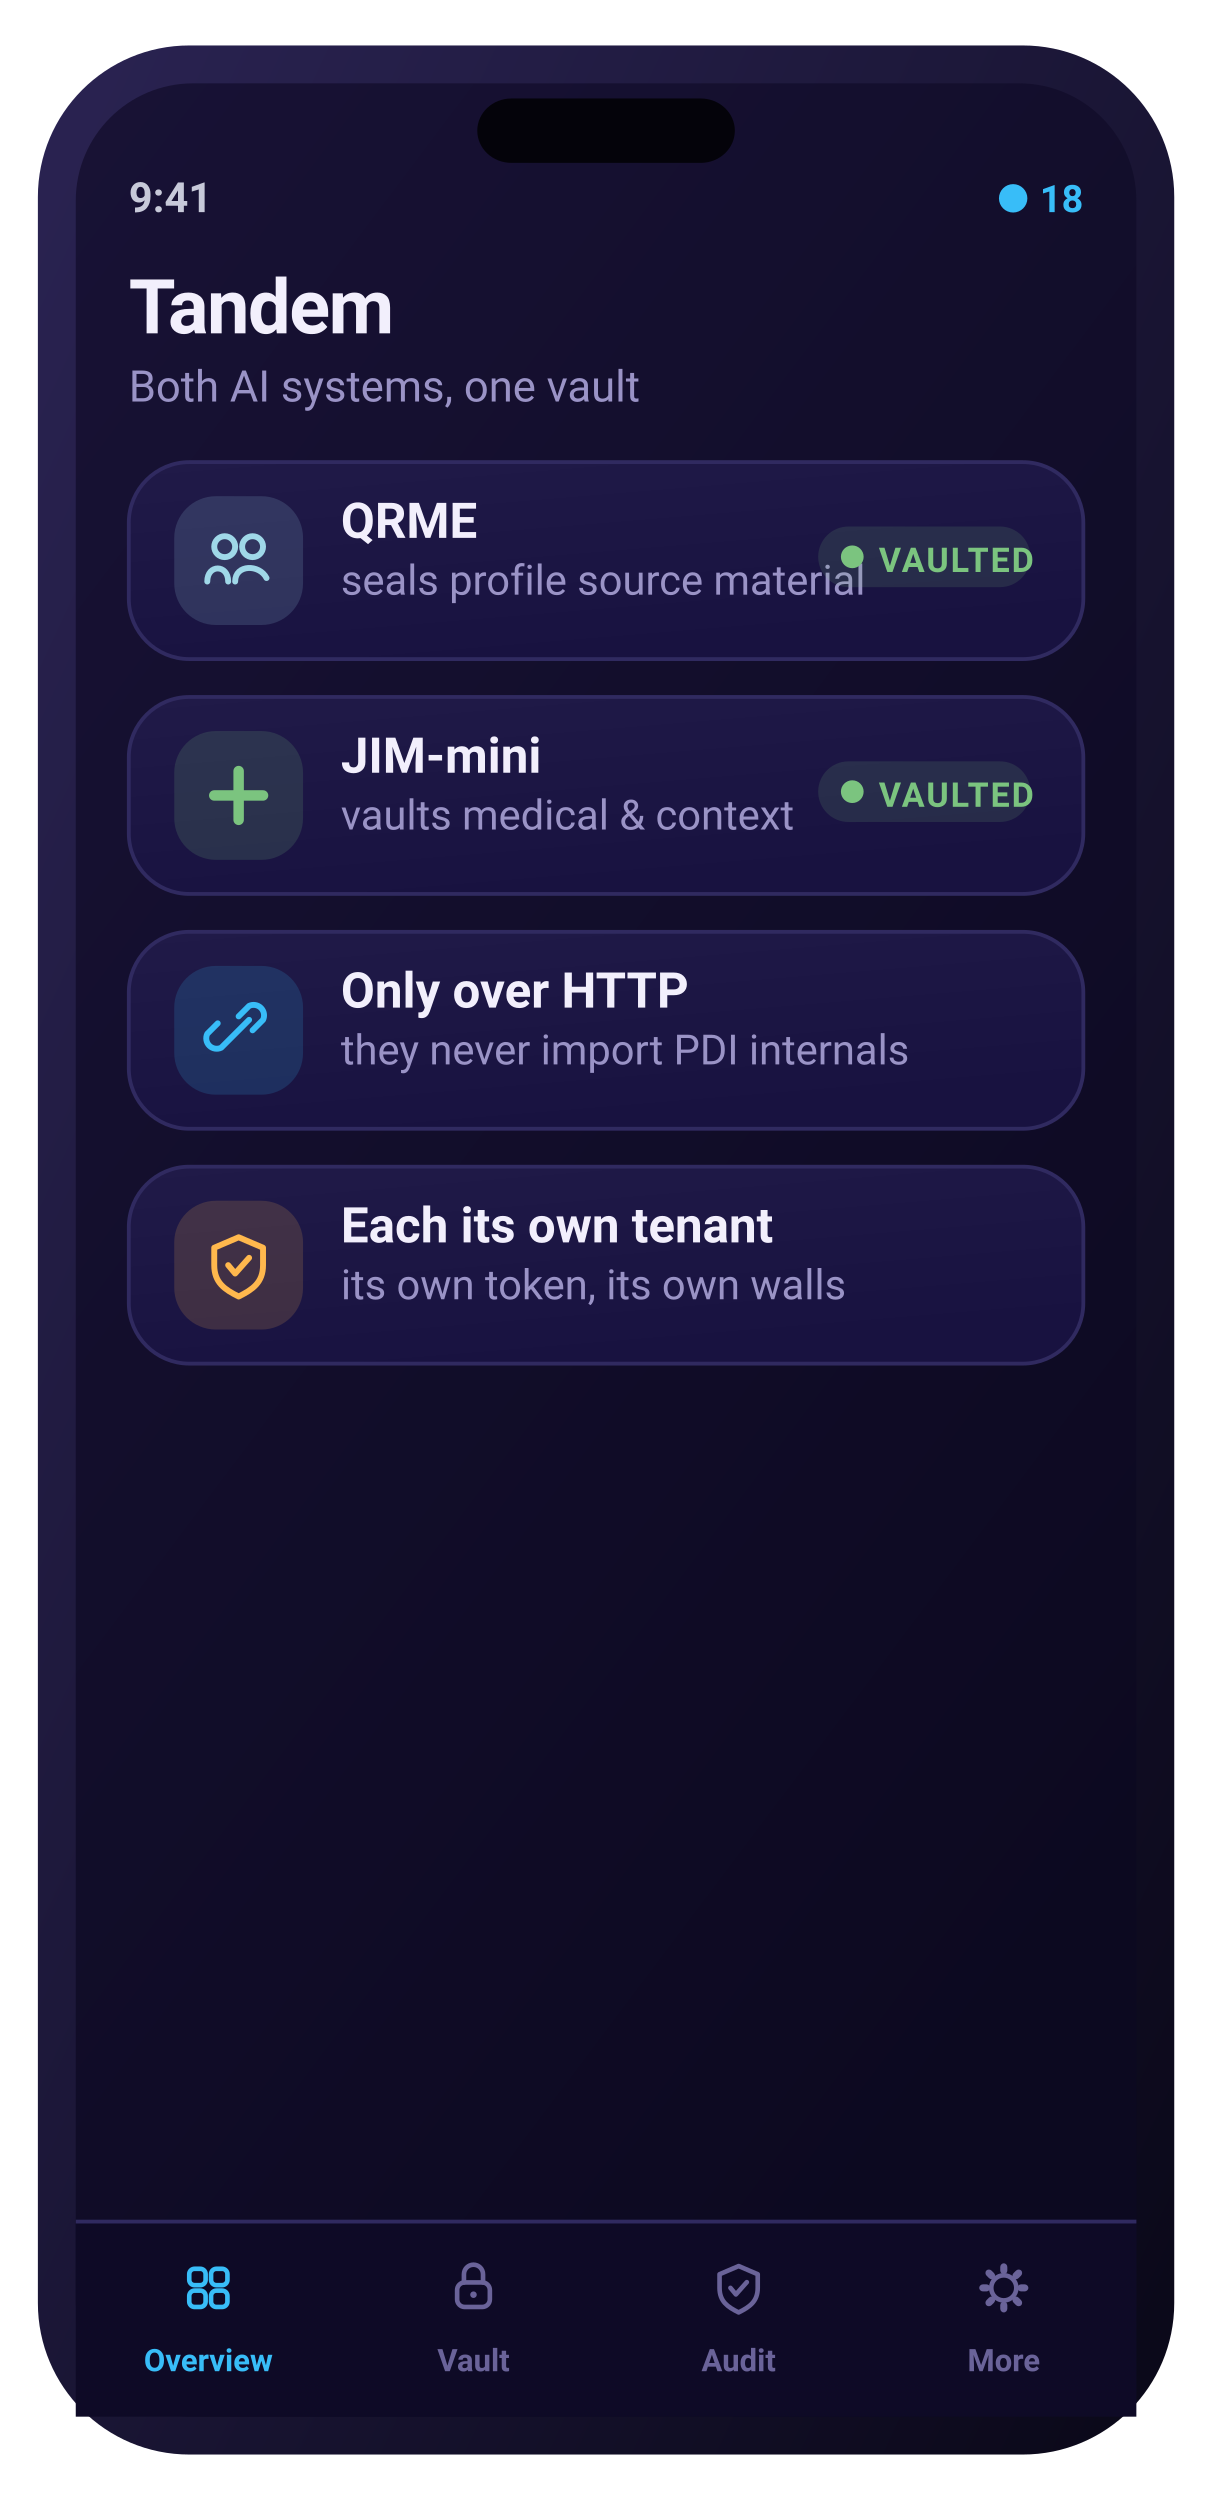
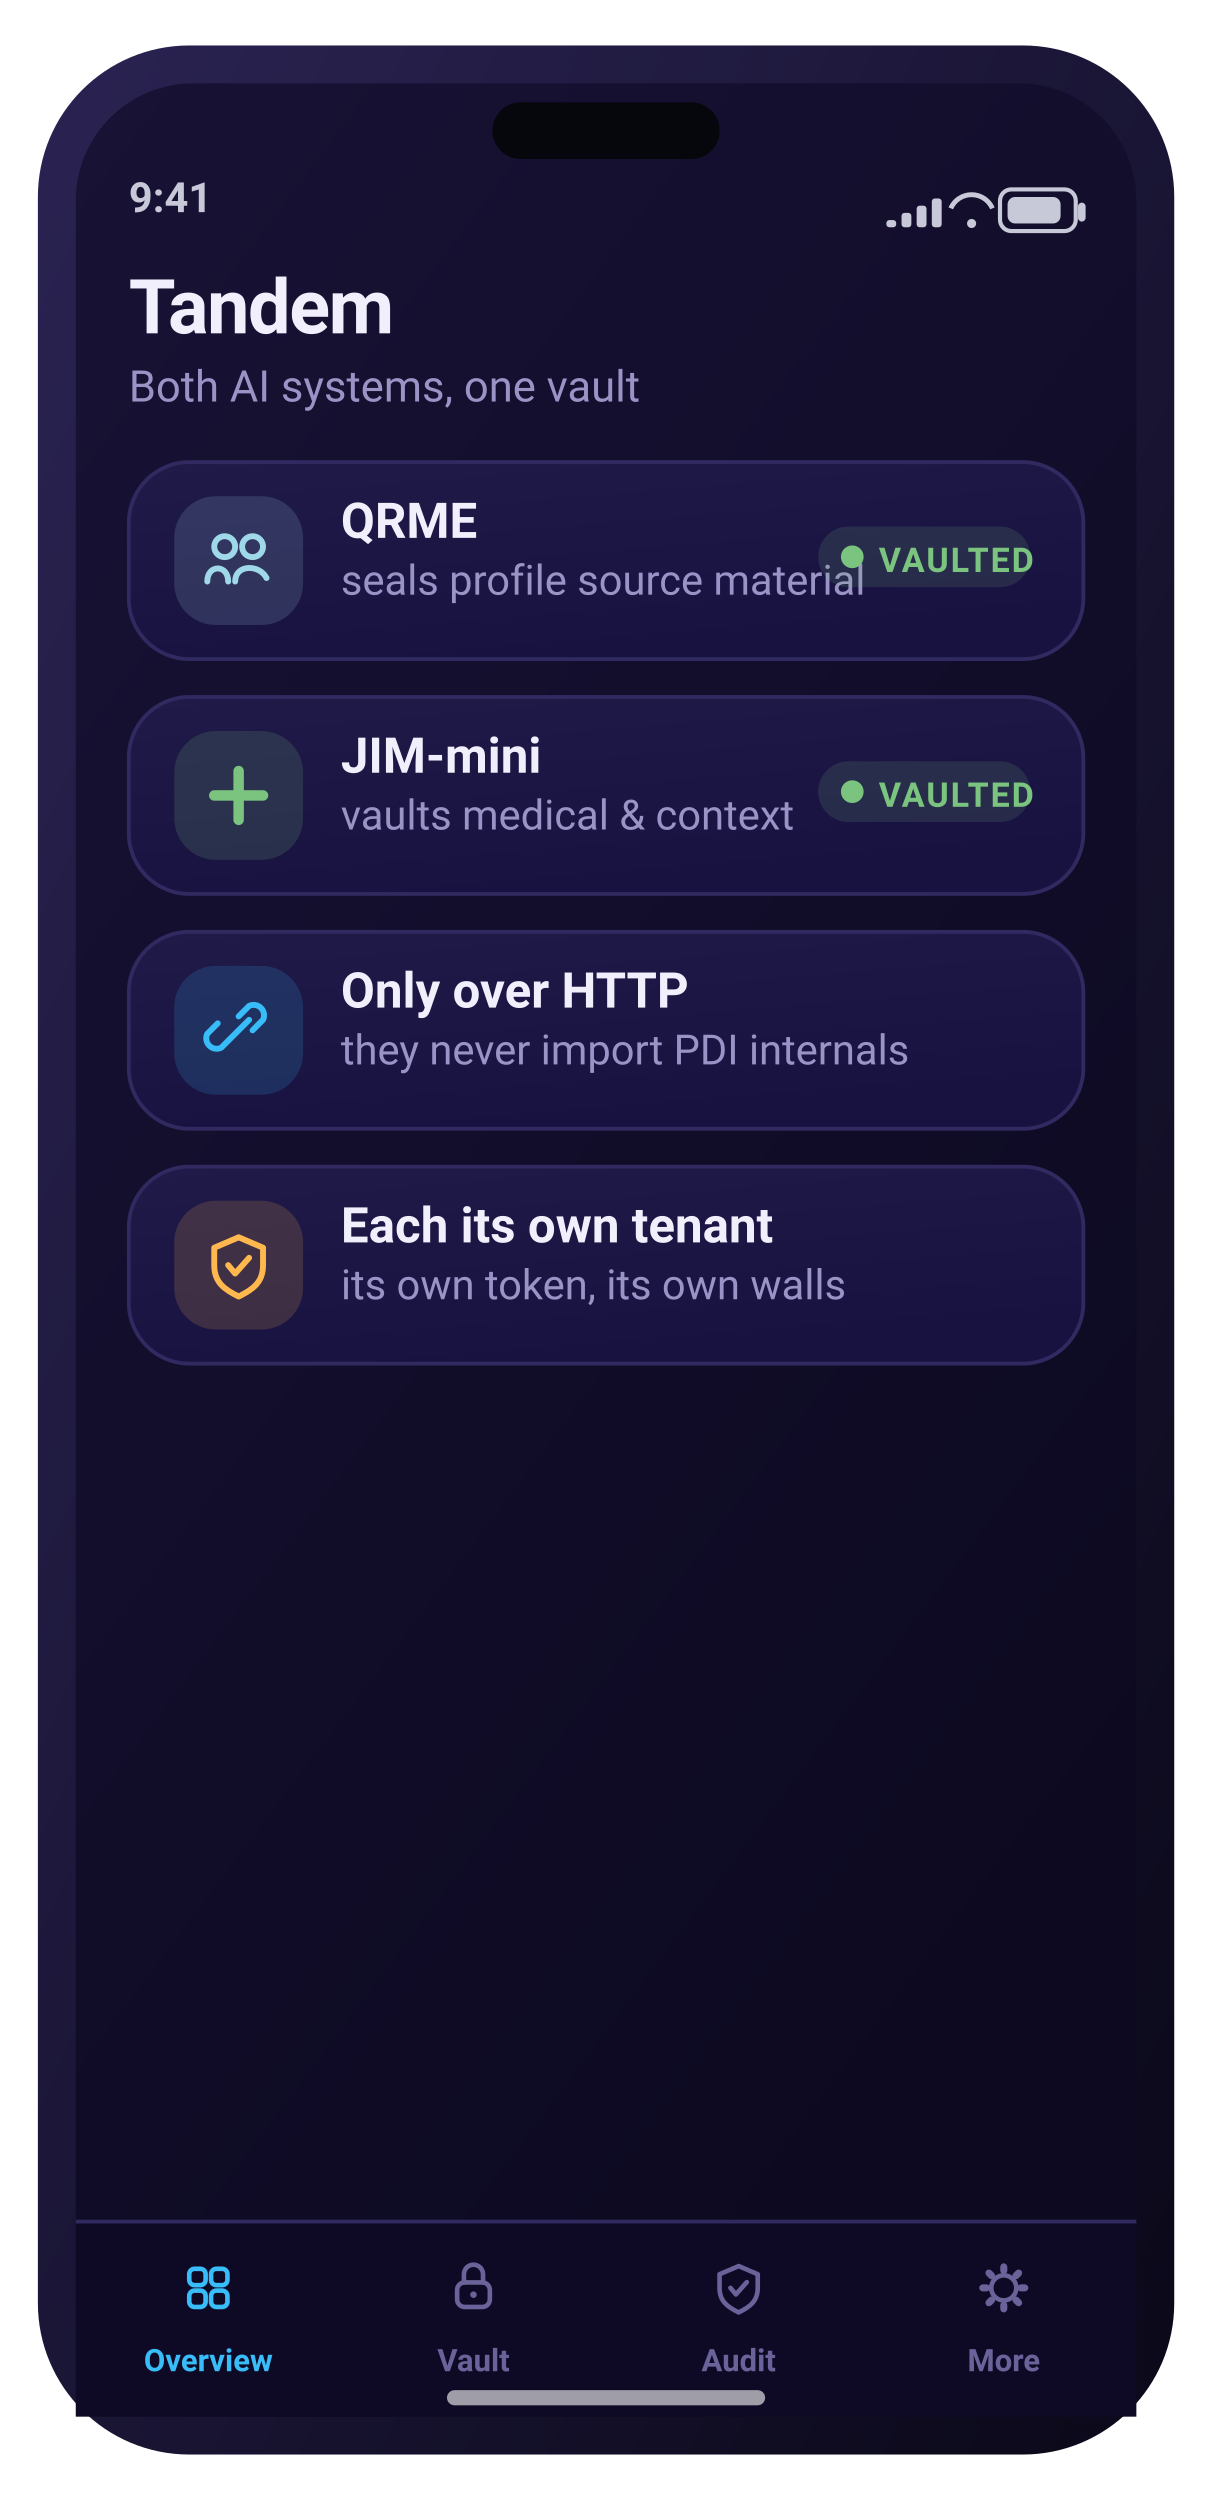
<svg xmlns="http://www.w3.org/2000/svg" width="320" height="660" viewBox="0 0 320 660" role="img" aria-label="Tandem screen">
  <defs>
    <linearGradient id="gScr" x1="0" y1="0" x2="0.6" y2="1">
      <stop offset="0" stop-color="#181235" />
      <stop offset="1" stop-color="#0c0920" />
    </linearGradient>
    <linearGradient id="gFrame" x1="0" y1="0" x2="1" y2="1">
      <stop offset="0" stop-color="#2a2352" />
      <stop offset="1" stop-color="#0a0818" />
    </linearGradient>
    <linearGradient id="gCard" x1="0" y1="0" x2="0.4" y2="1">
      <stop offset="0" stop-color="#201a48" />
      <stop offset="1" stop-color="#181240" />
    </linearGradient>
    <linearGradient id="gBrand" x1="0" y1="0" x2="1" y2="0">
      <stop offset="0" stop-color="#38bdf8" />
      <stop offset="1" stop-color="#7dd3fc" />
    </linearGradient>
    <linearGradient id="gAmber" x1="0" y1="0" x2="1" y2="0">
      <stop offset="0" stop-color="#ffb84d" />
      <stop offset="1" stop-color="#ffd27a" />
    </linearGradient>
    <linearGradient id="mV" x1="0" y1="0" x2="1" y2="0">
      <stop offset="0" stop-color="#38bdf8" />
      <stop offset="1" stop-color="#7dd3fc" />
    </linearGradient>
    <linearGradient id="mA" x1="0" y1="0" x2="1" y2="0">
      <stop offset="0" stop-color="#ffb84d" />
      <stop offset="1" stop-color="#ff9f45" />
    </linearGradient>
    <linearGradient id="mG" x1="0" y1="0" x2="1" y2="0">
      <stop offset="0" stop-color="#5fb87a" />
      <stop offset="1" stop-color="#7bc47f" />
    </linearGradient>
    <linearGradient id="mC" x1="0" y1="0" x2="1" y2="0">
      <stop offset="0" stop-color="#6bb6d6" />
      <stop offset="1" stop-color="#9fd8e8" />
    </linearGradient>
    <radialGradient id="orb" cx="36%" cy="30%" r="78%">
      <stop offset="0" stop-color="#cbeeff" />
      <stop offset="38%" stop-color="#38bdf8" />
      <stop offset="78%" stop-color="#1f6fb2" />
      <stop offset="100%" stop-color="#0b2438" />
    </radialGradient>
    <radialGradient id="glow" cx="50%" cy="50%" r="50%">
      <stop offset="0" stop-color="#38bdf8" stop-opacity="0.5" />
      <stop offset="1" stop-color="#38bdf8" stop-opacity="0" />
    </radialGradient>
  </defs>
  <rect x="10.0" y="12.0" width="300.0" height="636.0" rx="40" fill="url(#gFrame)" />
  <rect x="20.0" y="22.0" width="280.0" height="616.0" rx="31" fill="url(#gScr)" />
-   <rect x="126.0" y="26.0" width="68.0" height="17.0" rx="9" fill="#04030a" />
+   <rect x="130.0" y="27.0" width="60.0" height="15.0" rx="7.5" fill="#05070d" />
  <text x="34.0" y="56.0" font-family="-apple-system,BlinkMacSystemFont,'SF Pro Display','SF Pro Text','Segoe UI',Roboto,system-ui,sans-serif" font-size="11" font-weight="600" fill="#c7c9d9" text-anchor="start">9:41</text>
-   <text x="286.0" y="56.0" font-family="-apple-system,BlinkMacSystemFont,'SF Pro Display','SF Pro Text','Segoe UI',Roboto,system-ui,sans-serif" font-size="10" font-weight="700" fill="#38bdf8" text-anchor="end">● 18</text>
+   <rect x="264.0" y="50.0" width="20.0" height="11.0" rx="3" fill="none" stroke="#c7c9d9" stroke-width="1.1" />
+   <rect x="266.0" y="52.0" width="14.0" height="7.0" rx="2" fill="#c7c9d9" />
+   <rect x="284.6" y="53.5" width="2.0" height="5.0" rx="1" fill="#c7c9d9" />
+   <path d="M251 55 a6 6 0 0 1 11 0" fill="none" stroke="#c7c9d9" stroke-width="1.3" />
+   <circle cx="256.5" cy="59" r="1.2" fill="#c7c9d9" />
+   <rect x="234.0" y="58.1" width="2.6" height="1.9" rx="0.8" fill="#c7c9d9" />
+   <rect x="238.0" y="56.2" width="2.6" height="3.8" rx="0.8" fill="#c7c9d9" />
+   <rect x="242.0" y="54.3" width="2.6" height="5.7" rx="0.8" fill="#c7c9d9" />
+   <rect x="246.0" y="52.4" width="2.6" height="7.6" rx="0.8" fill="#c7c9d9" />
  <text x="34.0" y="88.0" font-family="-apple-system,BlinkMacSystemFont,'SF Pro Display','SF Pro Text','Segoe UI',Roboto,system-ui,sans-serif" font-size="20" font-weight="700" fill="#f2effc" text-anchor="start" letter-spacing="-0.4">Tandem</text>
  <text x="34.0" y="106.0" font-family="-apple-system,BlinkMacSystemFont,'SF Pro Display','SF Pro Text','Segoe UI',Roboto,system-ui,sans-serif" font-size="11.5" font-weight="400" fill="#9a93c6" text-anchor="start">Both AI systems, one vault</text>
  <rect x="34.0" y="122.0" width="252.0" height="52.0" rx="16" fill="url(#gCard)" stroke="#302a60" stroke-width="1" />
  <rect x="46.0" y="131.0" width="34.0" height="34.0" rx="11" fill="rgba(159,216,232,0.16)" />
  <circle cx="59.32" cy="144.32" r="2.76" fill="none" stroke="#9fd8e8" stroke-width="1.56" stroke-linecap="round" stroke-linejoin="round" />
  <circle cx="66.68" cy="144.32" r="2.76" fill="none" stroke="#9fd8e8" stroke-width="1.56" stroke-linecap="round" stroke-linejoin="round" />
  <path d="M54.72 153.52 c0 -4.6 5.52 -4.6 5.52 0 M62.08 153.52 c0 -4.6 6.44 -4.6 8.28 -0.92" fill="none" stroke="#9fd8e8" stroke-width="1.56" stroke-linecap="round" stroke-linejoin="round" />
  <text x="90.0" y="142.0" font-family="-apple-system,BlinkMacSystemFont,'SF Pro Display','SF Pro Text','Segoe UI',Roboto,system-ui,sans-serif" font-size="13" font-weight="600" fill="#f2effc" text-anchor="start">QRME</text>
  <text x="90.0" y="157.0" font-family="-apple-system,BlinkMacSystemFont,'SF Pro Display','SF Pro Text','Segoe UI',Roboto,system-ui,sans-serif" font-size="11" font-weight="400" fill="#9a93c6" text-anchor="start">seals profile source material</text>
  <rect x="216.0" y="139.0" width="56.0" height="16.0" rx="8" fill="rgba(123,196,127,0.14)" />
  <circle cx="225.0" cy="147.0" r="3" fill="#7bc47f" />
  <text x="232.0" y="151.0" font-family="-apple-system,BlinkMacSystemFont,'SF Pro Display','SF Pro Text','Segoe UI',Roboto,system-ui,sans-serif" font-size="9" font-weight="700" fill="#7bc47f" text-anchor="start" letter-spacing="0.5">VAULTED</text>
  <rect x="34.0" y="184.0" width="252.0" height="52.0" rx="16" fill="url(#gCard)" stroke="#302a60" stroke-width="1" />
  <rect x="46.0" y="193.0" width="34.0" height="34.0" rx="11" fill="rgba(123,196,127,0.16)" />
  <path d="M63 203.56 v12.88 M56.56 210.0 h12.88" fill="none" stroke="#7bc47f" stroke-width="2.76" stroke-linecap="round" />
  <text x="90.0" y="204.0" font-family="-apple-system,BlinkMacSystemFont,'SF Pro Display','SF Pro Text','Segoe UI',Roboto,system-ui,sans-serif" font-size="13" font-weight="600" fill="#f2effc" text-anchor="start">JIM-mini</text>
  <text x="90.0" y="219.0" font-family="-apple-system,BlinkMacSystemFont,'SF Pro Display','SF Pro Text','Segoe UI',Roboto,system-ui,sans-serif" font-size="11" font-weight="400" fill="#9a93c6" text-anchor="start">vaults medical &amp; context</text>
  <rect x="216.0" y="201.0" width="56.0" height="16.0" rx="8" fill="rgba(123,196,127,0.14)" />
  <circle cx="225.0" cy="209.0" r="3" fill="#7bc47f" />
  <text x="232.0" y="213.0" font-family="-apple-system,BlinkMacSystemFont,'SF Pro Display','SF Pro Text','Segoe UI',Roboto,system-ui,sans-serif" font-size="9" font-weight="700" fill="#7bc47f" text-anchor="start" letter-spacing="0.5">VAULTED</text>
  <rect x="34.0" y="246.0" width="252.0" height="52.0" rx="16" fill="url(#gCard)" stroke="#302a60" stroke-width="1" />
  <rect x="46.0" y="255.0" width="34.0" height="34.0" rx="11" fill="rgba(56,189,248,0.16)" />
  <path d="M61.16 273.84 l-2.76 2.76 a2.76 2.76 0 0 1 -3.68 -3.68 l2.76 -2.76 m5.52 -1.84 l2.76 -2.76 a2.76 2.76 0 0 1 3.68 3.68 l-2.76 2.76 M60.24 274.76 l5.52 -5.52" fill="none" stroke="#38bdf8" stroke-width="1.56" stroke-linecap="round" stroke-linejoin="round" />
  <text x="90.0" y="266.0" font-family="-apple-system,BlinkMacSystemFont,'SF Pro Display','SF Pro Text','Segoe UI',Roboto,system-ui,sans-serif" font-size="13" font-weight="600" fill="#f2effc" text-anchor="start">Only over HTTP</text>
  <text x="90.0" y="281.0" font-family="-apple-system,BlinkMacSystemFont,'SF Pro Display','SF Pro Text','Segoe UI',Roboto,system-ui,sans-serif" font-size="11" font-weight="400" fill="#9a93c6" text-anchor="start">they never import PDI internals</text>
  <rect x="34.0" y="308.0" width="252.0" height="52.0" rx="16" fill="url(#gCard)" stroke="#302a60" stroke-width="1" />
  <rect x="46.0" y="317.0" width="34.0" height="34.0" rx="11" fill="rgba(255,184,77,0.16)" />
  <path d="M63 326.64 l6.44 2.76 v4.6 c0 4.6 -2.76 6.44 -6.44 8.28 c-3.68 -1.84 -6.44 -3.68 -6.44 -8.28 v-4.6 Z" fill="none" stroke="#ffb84d" stroke-width="1.56" stroke-linecap="round" stroke-linejoin="round" />
  <path d="M60.24 334.0 l1.84 2.208 3.68 -4.14" fill="none" stroke="#ffb84d" stroke-width="1.56" stroke-linecap="round" stroke-linejoin="round" />
  <text x="90.0" y="328.0" font-family="-apple-system,BlinkMacSystemFont,'SF Pro Display','SF Pro Text','Segoe UI',Roboto,system-ui,sans-serif" font-size="13" font-weight="600" fill="#f2effc" text-anchor="start">Each its own tenant</text>
  <text x="90.0" y="343.0" font-family="-apple-system,BlinkMacSystemFont,'SF Pro Display','SF Pro Text','Segoe UI',Roboto,system-ui,sans-serif" font-size="11" font-weight="400" fill="#9a93c6" text-anchor="start">its own token, its own walls</text>
  <rect x="20.0" y="586.0" width="280.0" height="52.0" rx="0" fill="#0e0a26" />
  <rect x="20" y="586" width="280" height="1" fill="#302a60" />
  <rect x="49.96" y="598.96" width="4.32" height="4.32" rx="1.4" fill="none" stroke="#38bdf8" stroke-width="1.22" stroke-linecap="round" stroke-linejoin="round" />
  <rect x="55.72" y="598.96" width="4.32" height="4.32" rx="1.4" fill="none" stroke="#38bdf8" stroke-width="1.22" stroke-linecap="round" stroke-linejoin="round" />
  <rect x="49.96" y="604.72" width="4.32" height="4.32" rx="1.4" fill="none" stroke="#38bdf8" stroke-width="1.22" stroke-linecap="round" stroke-linejoin="round" />
  <rect x="55.72" y="604.72" width="4.32" height="4.32" rx="1.4" fill="none" stroke="#38bdf8" stroke-width="1.22" stroke-linecap="round" stroke-linejoin="round" />
  <text x="55.0" y="626.0" font-family="-apple-system,BlinkMacSystemFont,'SF Pro Display','SF Pro Text','Segoe UI',Roboto,system-ui,sans-serif" font-size="8.2" font-weight="600" fill="#38bdf8" text-anchor="middle">Overview</text>
  <rect x="120.68" y="602.56" width="8.64" height="6.48" rx="2" fill="none" stroke="#6a6399" stroke-width="1.22" stroke-linecap="round" stroke-linejoin="round" />
  <path d="M122.48 602.56 v-2.16 a2.52 2.52 0 0 1 5.04 0 v2.16" fill="none" stroke="#6a6399" stroke-width="1.22" stroke-linecap="round" stroke-linejoin="round" />
  <circle cx="125.0" cy="605.8" r="0.864" fill="#6a6399" />
  <text x="125.0" y="626.0" font-family="-apple-system,BlinkMacSystemFont,'SF Pro Display','SF Pro Text','Segoe UI',Roboto,system-ui,sans-serif" font-size="8.2" font-weight="600" fill="#6a6399" text-anchor="middle">Vault</text>
  <path d="M195.0 598.24 l5.04 2.16 v3.6 c0 3.6 -2.16 5.04 -5.04 6.48 c-2.88 -1.44 -5.04 -2.88 -5.04 -6.48 v-3.6 Z" fill="none" stroke="#6a6399" stroke-width="1.22" stroke-linecap="round" stroke-linejoin="round" />
  <path d="M192.84 604 l1.44 1.728 2.88 -3.24" fill="none" stroke="#6a6399" stroke-width="1.22" stroke-linecap="round" stroke-linejoin="round" />
  <text x="195.0" y="626.0" font-family="-apple-system,BlinkMacSystemFont,'SF Pro Display','SF Pro Text','Segoe UI',Roboto,system-ui,sans-serif" font-size="8.2" font-weight="600" fill="#6a6399" text-anchor="middle">Audit</text>
  <rect x="264.064" y="597.52" width="1.872" height="2.88" rx="1" transform="rotate(0 265.0 604)" fill="#6a6399" />
  <rect x="264.064" y="597.52" width="1.872" height="2.88" rx="1" transform="rotate(45 265.0 604)" fill="#6a6399" />
  <rect x="264.064" y="597.52" width="1.872" height="2.88" rx="1" transform="rotate(90 265.0 604)" fill="#6a6399" />
  <rect x="264.064" y="597.52" width="1.872" height="2.88" rx="1" transform="rotate(135 265.0 604)" fill="#6a6399" />
  <rect x="264.064" y="597.52" width="1.872" height="2.88" rx="1" transform="rotate(180 265.0 604)" fill="#6a6399" />
  <rect x="264.064" y="597.52" width="1.872" height="2.88" rx="1" transform="rotate(225 265.0 604)" fill="#6a6399" />
  <rect x="264.064" y="597.52" width="1.872" height="2.88" rx="1" transform="rotate(270 265.0 604)" fill="#6a6399" />
  <rect x="264.064" y="597.52" width="1.872" height="2.88" rx="1" transform="rotate(315 265.0 604)" fill="#6a6399" />
  <circle cx="265.0" cy="604" r="3.312" fill="none" stroke="#6a6399" stroke-width="1.22" stroke-linecap="round" stroke-linejoin="round" />
  <text x="265.0" y="626.0" font-family="-apple-system,BlinkMacSystemFont,'SF Pro Display','SF Pro Text','Segoe UI',Roboto,system-ui,sans-serif" font-size="8.2" font-weight="600" fill="#6a6399" text-anchor="middle">More</text>
+   <rect x="118.0" y="631.0" width="84.0" height="4.0" rx="2" fill="rgba(255,255,255,0.6)" />
</svg>
